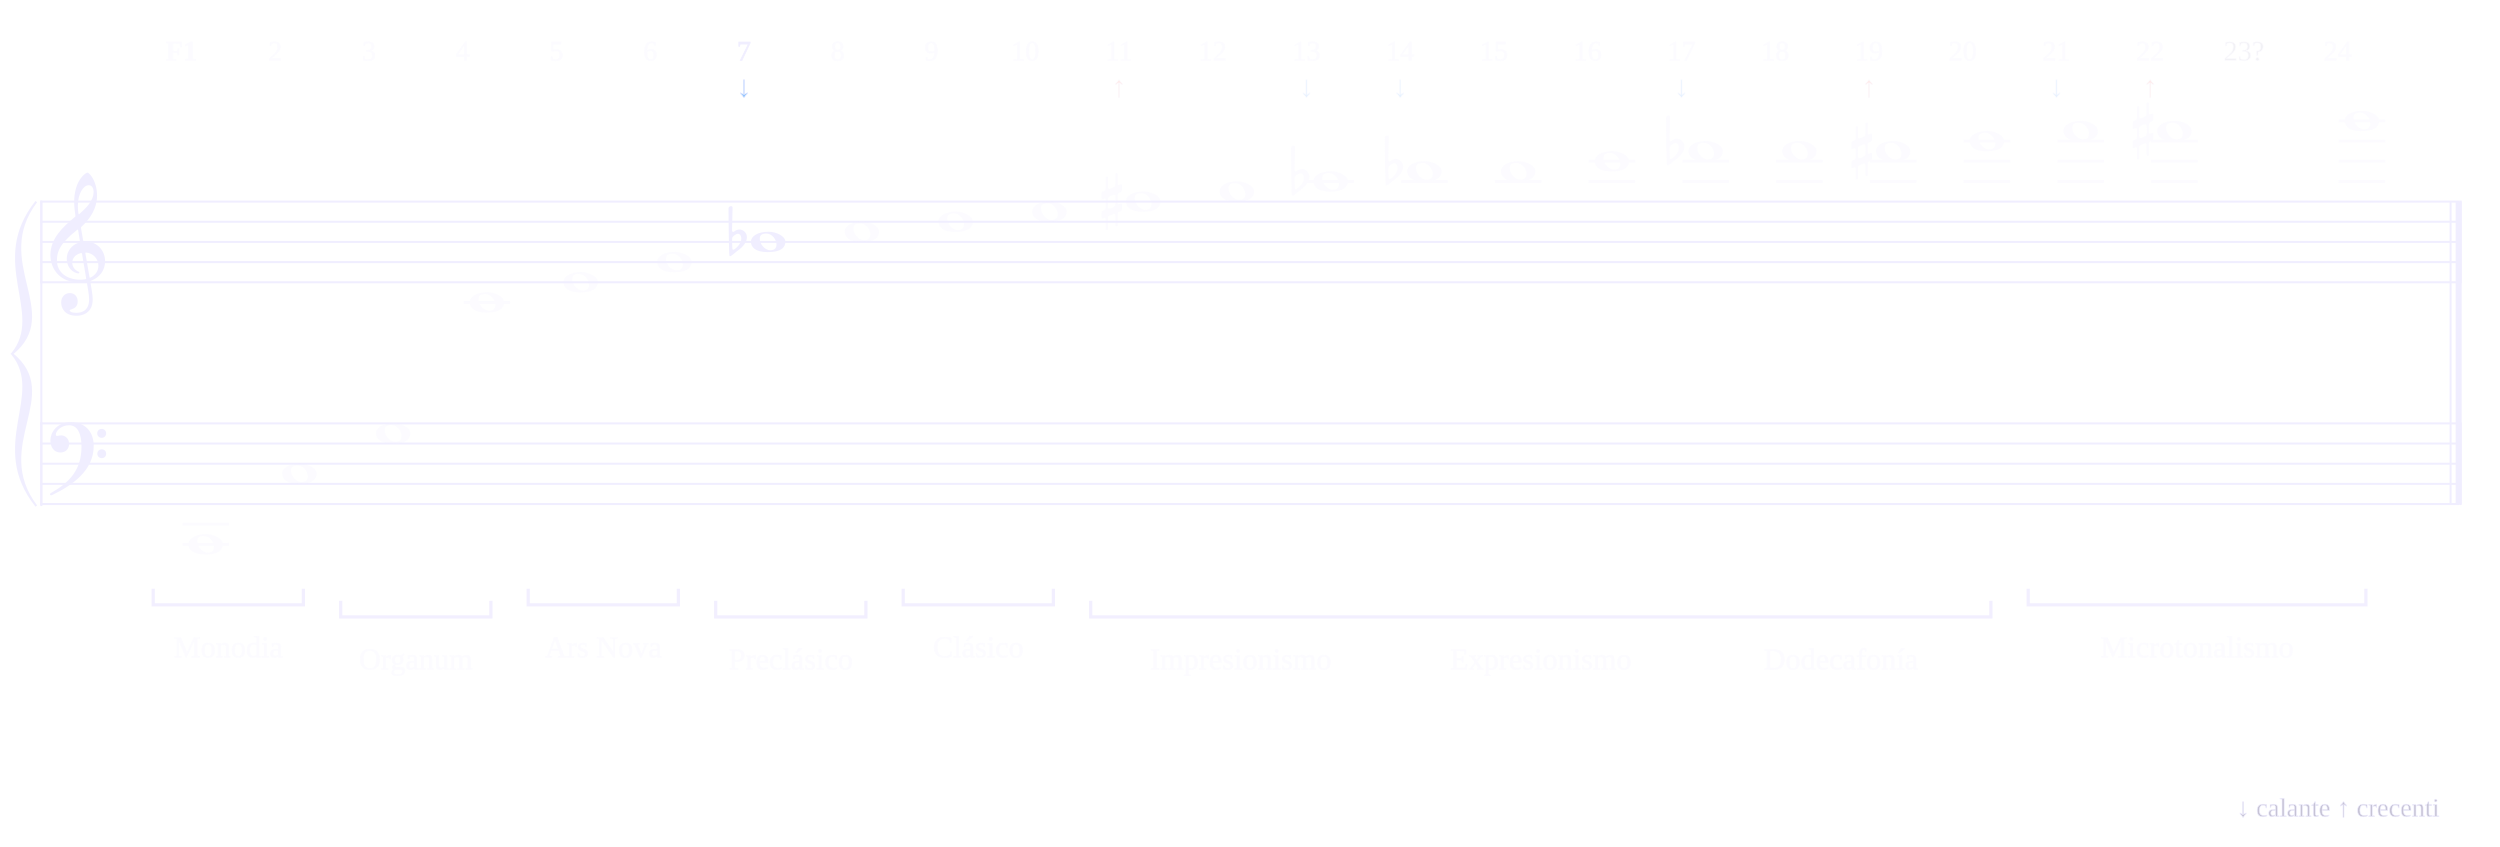
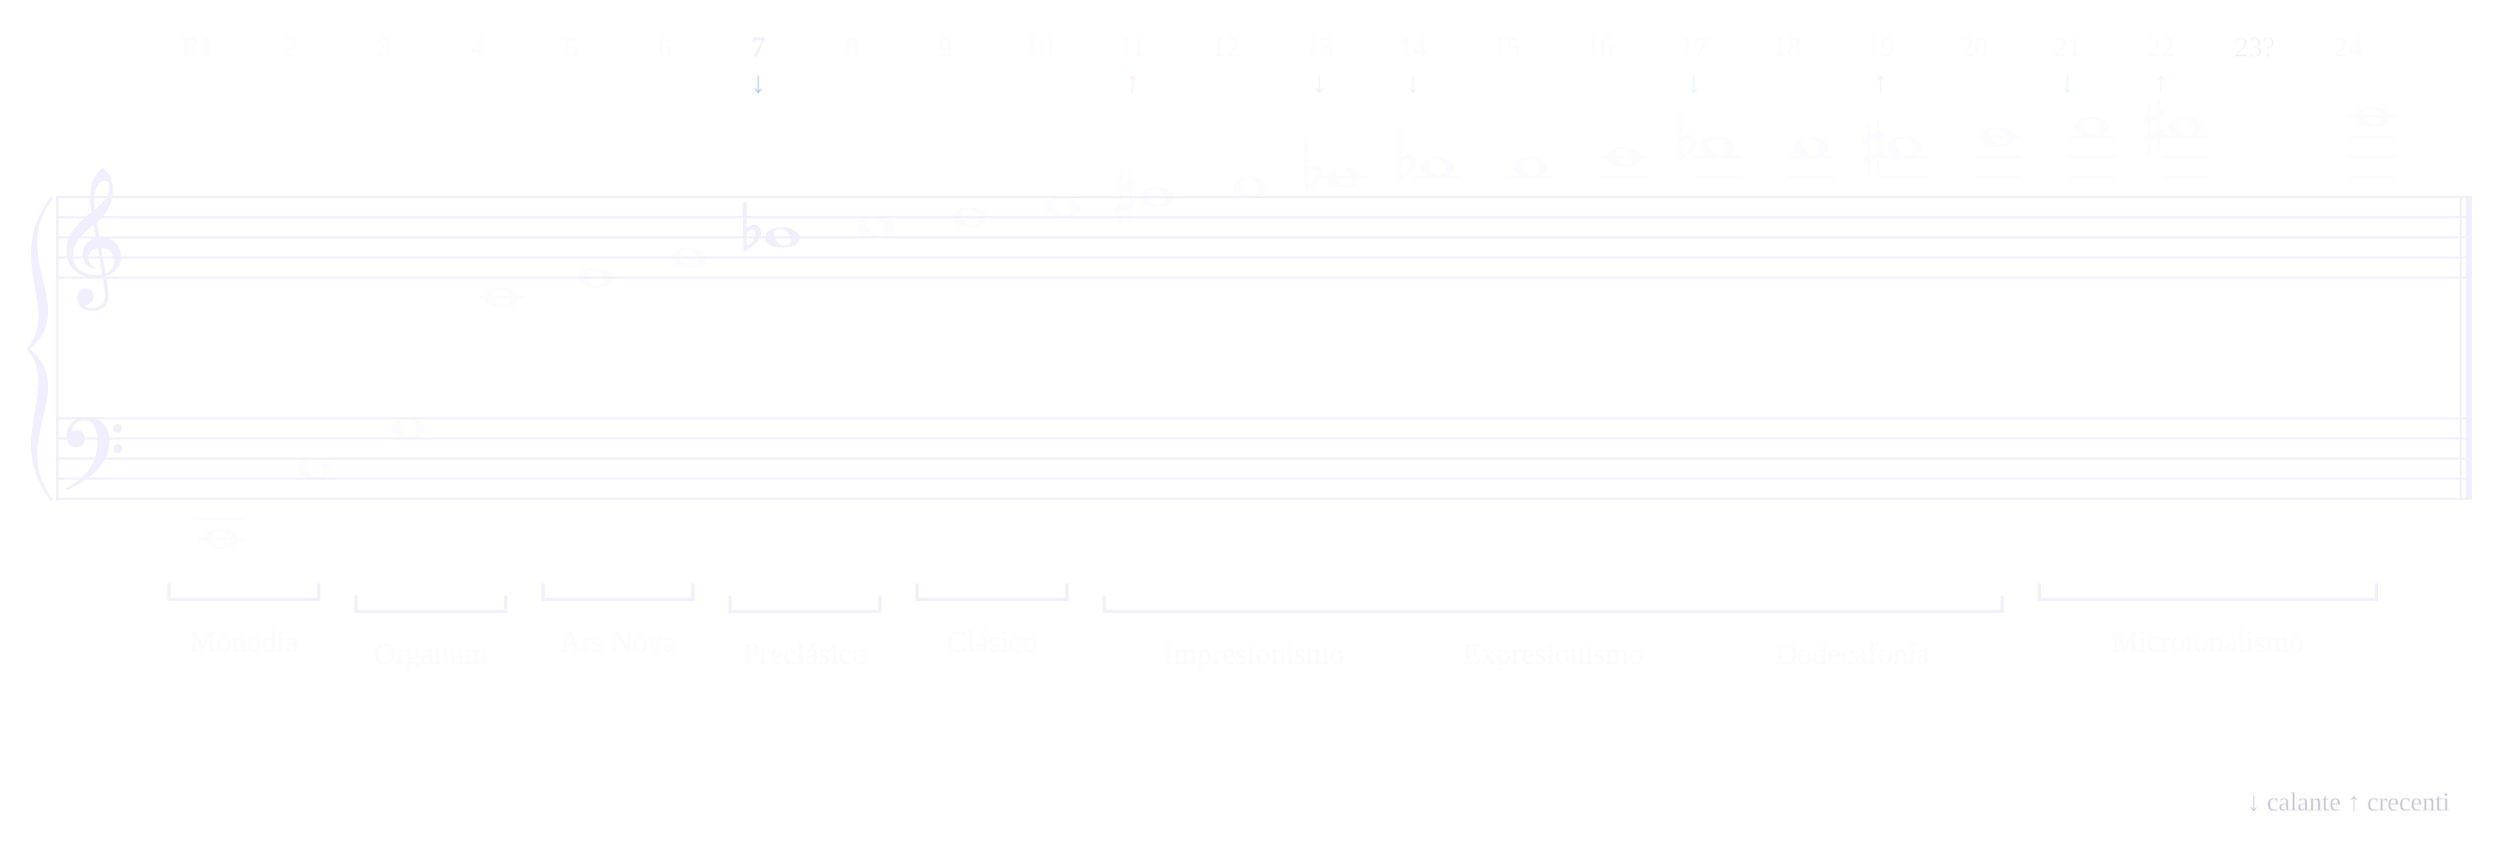
- <svg xmlns="http://www.w3.org/2000/svg" stroke-width="0.3" stroke-dasharray="none" fill="#f0eeff" stroke="#f0eeff" font-family="Arial, sans-serif" font-size="10pt" font-weight="normal" font-style="normal" viewBox="0 0 1240 420" role="img" style="width: 1240px; height: 420px;">
+ <svg xmlns="http://www.w3.org/2000/svg" stroke-width="0.3" stroke-dasharray="none" fill="#f0eeff" stroke="#f0eeff" font-family="Arial, sans-serif" font-size="10pt" font-weight="normal" font-style="normal" viewBox="-8 3 1243 419" style="width: 1240px; height: 420px;" role="img">
  <g class="vf-stave" id="vf-auto2039" stroke-width="1" fill="#f0eeff" stroke="#f0eeff">
    <path fill="none" d="M20 100L1220 100" />
    <path fill="none" d="M20 110L1220 110" />
    <path fill="none" d="M20 120L1220 120" />
    <path fill="none" d="M20 130L1220 130" />
    <path fill="none" d="M20 140L1220 140" />
  </g>
  <g class="vf-stavebarline" id="vf-auto2040" fill="#f0eeff" stroke="#f0eeff">
    <rect x="20" y="99.5" width="1" height="41" stroke="none" />
  </g>
  <g class="vf-stavebarline" id="vf-auto2041" fill="#f0eeff" stroke="#f0eeff">
    <rect x="1220" y="99.5" width="1" height="41" stroke="none" />
  </g>
  <g class="vf-clef" id="vf-auto2042" fill="#f0eeff" stroke="#f0eeff">
    <path stroke="none" d="M40.191 113.208C40.135 112.731,40.191 112.703,40.444 112.45C44.824 108.378,48.138 103.24,48.138 97.034C48.138 93.524,47.155 90.042,45.498 87.627C44.881 86.729,43.842 85.606,43.392 85.606C42.831 85.606,41.567 86.644,40.781 87.543C37.776 90.856,36.794 95.911,36.794 100.123C36.794 102.454,37.102 105.093,37.383 106.75C37.468 107.227,37.496 107.311,37.018 107.733C31.178 112.534,25 118.319,25 126.49C25 133.51,29.802 140.193,39.714 140.193C40.641 140.193,41.708 140.109,42.522 139.94C42.943 139.856,43.027 139.828,43.112 140.305C43.589 143.029,44.207 146.539,44.207 148.449C44.207 154.43,40.163 155.16,37.776 155.16C35.586 155.16,34.547 154.514,34.547 153.98C34.547 153.7,34.912 153.587,35.839 153.278C37.102 152.913,38.535 151.846,38.535 149.488C38.535 147.269,37.131 145.36,34.66 145.36C31.964 145.36,30.335 147.522,30.335 150.021C30.335 152.632,31.908 156.62,38.029 156.62C40.725 156.62,45.976 155.384,45.976 148.533C45.976 146.202,45.246 142.383,44.824 139.856C44.74 139.379,44.768 139.435,45.33 139.182C49.43 137.554,52.125 134.128,52.125 129.551C52.125 124.384,48.334 119.807,42.382 119.807C41.343 119.807,41.343 119.807,41.202 119.077M44.01 91.867C45.33 91.867,46.425 92.962,46.425 95.181C46.425 99.674,42.578 103.324,39.405 106.104C39.124 106.357,38.956 106.3,38.872 105.767C38.703 104.728,38.619 103.352,38.619 102.06C38.619 95.742,41.539 91.867,44.01 91.867M39.602 119.414C39.714 120.172,39.714 120.144,38.984 120.369C35.446 121.576,33.115 124.777,33.115 128.231C33.115 131.853,35.025 134.437,37.776 135.391C38.113 135.504,38.591 135.616,38.872 135.616C39.18 135.616,39.349 135.419,39.349 135.167C39.349 134.886,39.04 134.774,38.759 134.661C37.046 133.931,35.839 132.19,35.839 130.337C35.839 128.006,37.411 126.293,39.882 125.591C40.528 125.423,40.612 125.479,40.697 125.928L42.718 137.975C42.803 138.424,42.747 138.424,42.157 138.536C41.511 138.649,40.697 138.733,39.882 138.733C32.806 138.733,28.229 134.802,28.229 129.186C28.229 126.799,28.65 123.598,31.992 119.807C34.435 117.111,36.288 115.595,38.17 114.079C38.591 113.742,38.675 113.798,38.759 114.219M42.382 125.844C42.297 125.339,42.353 125.226,42.831 125.283C46.116 125.563,48.812 128.315,48.812 131.853C48.812 134.409,47.267 136.458,45.021 137.61C44.544 137.834,44.459 137.834,44.375 137.357" />
  </g>
  <g class="vf-stave" id="vf-auto2043" stroke-width="1" fill="#f0eeff" stroke="#f0eeff">
    <path fill="none" d="M20 210L1220 210" />
    <path fill="none" d="M20 220L1220 220" />
    <path fill="none" d="M20 230L1220 230" />
    <path fill="none" d="M20 240L1220 240" />
    <path fill="none" d="M20 250L1220 250" />
  </g>
  <g class="vf-stavebarline" id="vf-auto2044" fill="#f0eeff" stroke="#f0eeff">
    <rect x="20" y="209.5" width="1" height="41" stroke="none" />
  </g>
  <g class="vf-stavebarline" id="vf-auto2045" fill="#f0eeff" stroke="#f0eeff">
    <rect x="1220" y="209.5" width="1" height="41" stroke="none" />
  </g>
  <g class="vf-clef" id="vf-auto2046" fill="#f0eeff" stroke="#f0eeff">
    <path stroke="none" d="M35.193 209.414C28.145 209.414,25 214.552,25 218.428C25 221.657,26.685 224.437,29.97 224.437C32.525 224.437,34.266 222.668,34.266 220.168C34.266 217.585,32.357 215.956,30.391 215.956C29.296 215.956,28.875 216.237,28.37 216.237C27.836 216.237,27.696 215.928,27.696 215.507C27.696 213.907,30.139 210.93,34.266 210.93C38.535 210.93,40.416 215.142,40.416 221.488C40.416 232.776,34.828 239.094,25.393 244.458C25.028 244.654,24.803 244.879,24.803 245.188C24.803 245.44,24.972 245.665,25.337 245.665C25.534 245.665,25.758 245.609,26.011 245.469C35.951 240.611,46.481 233.422,46.481 221.123C46.481 214.103,42.185 209.414,35.193 209.414M50.44 212.727C49.177 212.727,48.222 213.682,48.222 214.946C48.222 216.209,49.177 217.164,50.44 217.164C51.676 217.164,52.659 216.209,52.659 214.946C52.659 213.682,51.676 212.727,50.44 212.727M50.469 222.864C49.233 222.864,48.278 223.791,48.278 225.054C48.278 226.318,49.233 227.245,50.469 227.245C51.732 227.245,52.659 226.318,52.659 225.054C52.659 223.791,51.732 222.864,50.469 222.864" />
  </g>
  <path fill="#f0eeff" stroke="none" d="M18 100C-4.8 130.2,31.2 155.115,6 175.5C31.2 195.885,-4.8 220.8,18 251C-6 220.8,22.8 195.885,6 175.5C22.8 155.115,-6 130.2,18 100" />
  <path stroke-width="1" fill="none" stroke="#f0eeff" d="M18 100C-4.8 130.2,31.2 155.115,6 175.5C31.2 195.885,-4.8 220.8,18 251C-6 220.8,22.8 195.885,6 175.5C22.8 155.115,-6 130.2,18 100" />
  <rect x="20" y="100" width="1" height="151" fill="#f0eeff" stroke="none" />
  <rect x="1215" y="100" width="1" height="150" fill="#f0eeff" stroke="none" />
  <rect x="1218" y="100" width="3" height="150" fill="#f0eeff" stroke="none" />
  <g fill="#f0eeff" stroke="#f0eeff" opacity="0.22">
    <g class="vf-stavenote" id="vf-auto2050">
      <path stroke-width="1.4" fill="none" stroke="#f0eeff" d="M90.464 260L113.536 260" />
      <path stroke-width="1.4" fill="none" stroke="#f0eeff" d="M90.464 270L113.536 270" />
      <g class="vf-notehead" id="vf-auto2053" pointer-events="bounding-box">
        <path stroke="none" d="M102.197 264.946C96.833 264.946,93.464 267.164,93.464 269.916C93.464 272.64,95.766 275.054,101.803 275.054C108.43 275.054,110.536 272.752,110.536 269.916C110.536 267.052,105.959 264.946,102.197 264.946M97.956 267.445C98.406 266.041,99.894 265.844,101.158 265.844C103.938 265.844,106.156 268.821,106.156 271.264C106.156 272.499,105.622 273.65,104.303 273.959C103.909 274.072,103.46 274.128,103.039 274.128C101.579 274.128,100.091 273.145,99.248 272.022C98.434 271.095,97.844 269.719,97.844 268.428C97.844 268.091,97.872 267.782,97.956 267.445" />
      </g>
    </g>
    <text x="90" y="30" fill="#f0eeff" font-family="Georgia, &quot;Times New Roman&quot;, serif" font-size="14" text-anchor="middle" font-weight="bold">F1</text>
  </g>
  <g fill="#f0eeff" stroke="#f0eeff" opacity="0.22">
    <g class="vf-stavenote" id="vf-auto2054">
      <g class="vf-notehead" id="vf-auto2057" pointer-events="bounding-box">
        <path stroke="none" d="M148.697 229.946C143.333 229.946,139.964 232.164,139.964 234.916C139.964 237.64,142.266 240.054,148.303 240.054C154.93 240.054,157.036 237.752,157.036 234.916C157.036 232.052,152.459 229.946,148.697 229.946M144.456 232.445C144.906 231.041,146.394 230.844,147.658 230.844C150.438 230.844,152.656 233.821,152.656 236.264C152.656 237.499,152.122 238.65,150.803 238.959C150.409 239.072,149.96 239.128,149.539 239.128C148.079 239.128,146.591 238.145,145.748 237.022C144.934 236.095,144.344 234.719,144.344 233.428C144.344 233.091,144.372 232.782,144.456 232.445" />
      </g>
    </g>
    <text x="136.5" y="30" fill="#f0eeff" font-family="Georgia, &quot;Times New Roman&quot;, serif" font-size="14" text-anchor="middle">2</text>
  </g>
  <g fill="#f0eeff" stroke="#f0eeff" opacity="0.22">
    <g class="vf-stavenote" id="vf-auto2058">
      <g class="vf-notehead" id="vf-auto2061" pointer-events="bounding-box">
        <path stroke="none" d="M195.197 209.946C189.833 209.946,186.464 212.164,186.464 214.916C186.464 217.64,188.766 220.054,194.803 220.054C201.43 220.054,203.536 217.752,203.536 214.916C203.536 212.052,198.959 209.946,195.197 209.946M190.956 212.445C191.406 211.041,192.894 210.844,194.158 210.844C196.938 210.844,199.156 213.821,199.156 216.264C199.156 217.499,198.622 218.65,197.303 218.959C196.909 219.072,196.46 219.128,196.039 219.128C194.579 219.128,193.091 218.145,192.248 217.022C191.434 216.095,190.844 214.719,190.844 213.428C190.844 213.091,190.872 212.782,190.956 212.445" />
      </g>
    </g>
    <text x="183" y="30" fill="#f0eeff" font-family="Georgia, &quot;Times New Roman&quot;, serif" font-size="14" text-anchor="middle">3</text>
  </g>
  <g fill="#f0eeff" stroke="#f0eeff" opacity="0.22">
    <g class="vf-stavenote" id="vf-auto2062">
      <path stroke-width="1.4" fill="none" stroke="#f0eeff" d="M229.964 150L253.036 150" />
      <g class="vf-notehead" id="vf-auto2065" pointer-events="bounding-box">
        <path stroke="none" d="M241.697 144.946C236.333 144.946,232.964 147.164,232.964 149.916C232.964 152.64,235.266 155.054,241.303 155.054C247.93 155.054,250.036 152.752,250.036 149.916C250.036 147.052,245.459 144.946,241.697 144.946M237.456 147.445C237.906 146.041,239.394 145.844,240.658 145.844C243.438 145.844,245.656 148.821,245.656 151.264C245.656 152.499,245.122 153.65,243.803 153.959C243.409 154.072,242.96 154.128,242.539 154.128C241.079 154.128,239.591 153.145,238.748 152.022C237.934 151.095,237.344 149.719,237.344 148.428C237.344 148.091,237.372 147.782,237.456 147.445" />
      </g>
    </g>
    <text x="229.5" y="30" fill="#f0eeff" font-family="Georgia, &quot;Times New Roman&quot;, serif" font-size="14" text-anchor="middle">4</text>
  </g>
  <g fill="#f0eeff" stroke="#f0eeff" opacity="0.22">
    <g class="vf-stavenote" id="vf-auto2066">
      <g class="vf-notehead" id="vf-auto2069" pointer-events="bounding-box">
        <path stroke="none" d="M288.197 134.946C282.833 134.946,279.464 137.164,279.464 139.916C279.464 142.64,281.766 145.054,287.803 145.054C294.43 145.054,296.536 142.752,296.536 139.916C296.536 137.052,291.959 134.946,288.197 134.946M283.956 137.445C284.406 136.041,285.894 135.844,287.158 135.844C289.938 135.844,292.156 138.821,292.156 141.264C292.156 142.499,291.622 143.65,290.303 143.959C289.909 144.072,289.46 144.128,289.039 144.128C287.579 144.128,286.091 143.145,285.248 142.022C284.434 141.095,283.844 139.719,283.844 138.428C283.844 138.091,283.872 137.782,283.956 137.445" />
      </g>
    </g>
    <text x="276" y="30" fill="#f0eeff" font-family="Georgia, &quot;Times New Roman&quot;, serif" font-size="14" text-anchor="middle">5</text>
  </g>
  <g fill="#f0eeff" stroke="#f0eeff" opacity="0.22">
    <g class="vf-stavenote" id="vf-auto2070">
      <g class="vf-notehead" id="vf-auto2073" pointer-events="bounding-box">
        <path stroke="none" d="M334.697 124.946C329.333 124.946,325.964 127.164,325.964 129.916C325.964 132.64,328.266 135.054,334.303 135.054C340.93 135.054,343.036 132.752,343.036 129.916C343.036 127.052,338.459 124.946,334.697 124.946M330.456 127.445C330.906 126.041,332.394 125.844,333.658 125.844C336.438 125.844,338.656 128.821,338.656 131.264C338.656 132.499,338.122 133.65,336.803 133.959C336.409 134.072,335.96 134.128,335.539 134.128C334.079 134.128,332.591 133.145,331.748 132.022C330.934 131.095,330.344 129.719,330.344 128.428C330.344 128.091,330.372 127.782,330.456 127.445" />
      </g>
    </g>
    <text x="322.5" y="30" fill="#f0eeff" font-family="Georgia, &quot;Times New Roman&quot;, serif" font-size="14" text-anchor="middle">6</text>
  </g>
  <g fill="#f0eeff" stroke="#f0eeff">
    <g class="vf-stavenote" id="vf-auto2074">
      <g class="vf-notehead" id="vf-auto2077" pointer-events="bounding-box">
        <path stroke="none" d="M381.197 114.946C375.833 114.946,372.464 117.164,372.464 119.916C372.464 122.64,374.766 125.054,380.803 125.054C387.43 125.054,389.536 122.752,389.536 119.916C389.536 117.052,384.959 114.946,381.197 114.946M376.956 117.445C377.406 116.041,378.894 115.844,380.158 115.844C382.938 115.844,385.156 118.821,385.156 121.264C385.156 122.499,384.622 123.65,383.303 123.959C382.909 124.072,382.46 124.128,382.039 124.128C380.579 124.128,379.091 123.145,378.248 122.022C377.434 121.095,376.844 119.719,376.844 118.428C376.844 118.091,376.872 117.782,376.956 117.445" />
        <path stroke="none" d="M361.815 126.88C361.955 127.048,362.068 127.076,362.18 127.076C362.32 127.076,362.433 126.992,362.433 126.992C363.64 126.318,364.623 125.223,365.634 124.521C369.228 122.022,370.464 119.551,370.464 117.697C370.464 115.395,368.695 113.935,366.841 113.822C366.139 113.822,365.185 114.131,364.623 114.496C364.37 114.693,363.921 115.058,363.724 115.058C363.64 115.058,363.612 115.058,363.528 115.03C363.247 114.918,363.079 114.609,363.079 114.328C363.107 113.457,363.359 103.742,363.359 102.927C363.359 102.478,362.994 102.253,362.601 102.253C362.012 102.253,361.366 102.647,361.338 103.377C361.338 103.377,361.506 126.458,361.815 126.88M363.247 123.285C363.247 123.285,363.107 120.842,363.107 119.242C363.107 118.596,363.163 118.091,363.191 117.95C363.472 117.136,365.1 115.956,366.027 115.956C367.206 115.956,367.684 117.304,367.684 118.315C367.684 120.477,365.83 122.668,364.09 123.763C363.921 123.847,363.809 123.875,363.696 123.875C363.331 123.875,363.247 123.482,363.247 123.285" />
      </g>
    </g>
    <text x="369" y="30" fill="#f0eeff" font-family="Georgia, &quot;Times New Roman&quot;, serif" font-size="14" text-anchor="middle">7</text>
    <text x="369" y="48" fill="#93c5fd" font-family="Georgia, &quot;Times New Roman&quot;, serif" font-size="15" text-anchor="middle">↓</text>
  </g>
  <g fill="#f0eeff" stroke="#f0eeff" opacity="0.22">
    <g class="vf-stavenote" id="vf-auto2080">
      <g class="vf-notehead" id="vf-auto2083" pointer-events="bounding-box">
        <path stroke="none" d="M427.697 109.946C422.333 109.946,418.964 112.164,418.964 114.916C418.964 117.64,421.266 120.054,427.303 120.054C433.93 120.054,436.036 117.752,436.036 114.916C436.036 112.052,431.459 109.946,427.697 109.946M423.456 112.445C423.906 111.041,425.394 110.844,426.658 110.844C429.438 110.844,431.656 113.821,431.656 116.264C431.656 117.499,431.122 118.65,429.803 118.959C429.409 119.072,428.96 119.128,428.539 119.128C427.079 119.128,425.591 118.145,424.748 117.022C423.934 116.095,423.344 114.719,423.344 113.428C423.344 113.091,423.372 112.782,423.456 112.445" />
      </g>
    </g>
    <text x="415.5" y="30" fill="#f0eeff" font-family="Georgia, &quot;Times New Roman&quot;, serif" font-size="14" text-anchor="middle">8</text>
  </g>
  <g fill="#f0eeff" stroke="#f0eeff" opacity="0.22">
    <g class="vf-stavenote" id="vf-auto2084">
      <g class="vf-notehead" id="vf-auto2087" pointer-events="bounding-box">
        <path stroke="none" d="M474.197 104.946C468.833 104.946,465.464 107.164,465.464 109.916C465.464 112.64,467.766 115.054,473.803 115.054C480.43 115.054,482.536 112.752,482.536 109.916C482.536 107.052,477.959 104.946,474.197 104.946M469.956 107.445C470.406 106.041,471.894 105.844,473.158 105.844C475.938 105.844,478.156 108.821,478.156 111.264C478.156 112.499,477.622 113.65,476.303 113.959C475.909 114.072,475.46 114.128,475.039 114.128C473.579 114.128,472.091 113.145,471.248 112.022C470.434 111.095,469.844 109.719,469.844 108.428C469.844 108.091,469.872 107.782,469.956 107.445" />
      </g>
    </g>
    <text x="462" y="30" fill="#f0eeff" font-family="Georgia, &quot;Times New Roman&quot;, serif" font-size="14" text-anchor="middle">9</text>
  </g>
  <g fill="#f0eeff" stroke="#f0eeff" opacity="0.22">
    <g class="vf-stavenote" id="vf-auto2088">
      <g class="vf-notehead" id="vf-auto2091" pointer-events="bounding-box">
        <path stroke="none" d="M520.697 99.946C515.333 99.946,511.964 102.164,511.964 104.916C511.964 107.64,514.266 110.054,520.303 110.054C526.93 110.054,529.036 107.752,529.036 104.916C529.036 102.052,524.459 99.946,520.697 99.946M516.456 102.445C516.906 101.041,518.394 100.844,519.658 100.844C522.438 100.844,524.656 103.821,524.656 106.264C524.656 107.499,524.122 108.65,522.803 108.959C522.409 109.072,521.96 109.128,521.539 109.128C520.079 109.128,518.591 108.145,517.748 107.022C516.934 106.095,516.344 104.719,516.344 103.428C516.344 103.091,516.372 102.782,516.456 102.445" />
      </g>
    </g>
    <text x="508.5" y="30" fill="#f0eeff" font-family="Georgia, &quot;Times New Roman&quot;, serif" font-size="14" text-anchor="middle">10</text>
  </g>
  <g fill="#f0eeff" stroke="#f0eeff" opacity="0.22">
    <g class="vf-stavenote" id="vf-auto2092">
      <g class="vf-notehead" id="vf-auto2095" pointer-events="bounding-box">
        <path stroke="none" d="M567.197 94.946C561.833 94.946,558.464 97.164,558.464 99.916C558.464 102.64,560.766 105.054,566.803 105.054C573.43 105.054,575.536 102.752,575.536 99.916C575.536 97.052,570.959 94.946,567.197 94.946M562.956 97.445C563.406 96.041,564.894 95.844,566.158 95.844C568.938 95.844,571.156 98.821,571.156 101.264C571.156 102.499,570.622 103.65,569.303 103.959C568.909 104.072,568.46 104.128,568.039 104.128C566.579 104.128,565.091 103.145,564.248 102.022C563.434 101.095,562.844 99.719,562.844 98.428C562.844 98.091,562.872 97.782,562.956 97.445" />
        <path stroke="none" d="M555.958 95.226C556.239 95.114,556.464 94.777,556.464 94.552L556.464 91.66C556.464 91.464,556.323 91.351,556.155 91.351C556.099 91.351,556.042 91.351,555.958 91.379C555.958 91.379,555.144 91.716,554.947 91.744C554.667 91.744,554.386 91.548,554.386 91.239L554.386 86.297C554.386 86.044,554.133 85.848,553.824 85.848C553.431 85.848,553.178 86.044,553.178 86.297L553.178 91.548C553.122 91.941,553.01 92.475,552.645 92.727C552.167 93.008,550.792 93.57,550.09 93.738C549.753 93.738,549.612 93.261,549.612 92.924L549.612 88.066C549.612 87.841,549.331 87.617,549.051 87.617C548.657 87.617,548.405 87.841,548.405 88.066L548.405 93.542C548.405 94.103,548.152 94.496,547.927 94.609C547.675 94.749,546.86 95.058,546.86 95.058C546.58 95.142,546.383 95.479,546.383 95.704L546.383 98.596C546.383 98.821,546.495 98.961,546.748 98.961L546.832 98.905C546.86 98.905,547.478 98.652,547.787 98.512L547.843 98.456C548.152 98.456,548.405 98.877,548.405 99.186L548.405 103.201C548.405 103.65,548.208 104.015,547.955 104.128C547.731 104.212,546.86 104.577,546.86 104.577C546.58 104.661,546.383 104.97,546.383 105.223L546.383 108.087C546.383 108.34,546.495 108.452,546.748 108.452L546.832 108.424C546.86 108.424,547.422 108.171,547.787 108.059C547.843 108.003,547.871 108.003,547.927 108.003C548.208 108.003,548.405 108.452,548.405 108.649L548.405 113.619C548.405 113.872,548.657 114.068,548.938 114.068C549.331 114.068,549.612 113.872,549.612 113.619L549.612 108.003C549.612 107.469,549.809 107.188,550.033 107.104L552.476 106.093C552.476 106.093,552.532 106.093,552.532 106.093L552.617 106.065C552.982 106.065,553.178 106.543,553.178 106.795L553.178 111.85C553.178 112.102,553.431 112.299,553.712 112.299C554.133 112.299,554.386 112.102,554.386 111.85L554.386 106.093C554.386 105.784,554.554 105.307,554.835 105.167C555.116 105.054,555.958 104.717,555.958 104.717C556.239 104.605,556.464 104.296,556.464 104.044L556.464 101.179C556.464 100.983,556.323 100.842,556.155 100.842C556.099 100.842,556.042 100.842,555.958 100.899L554.919 101.292C554.667 101.292,554.386 101.039,554.386 100.562L554.386 96.799C554.386 96.518,554.582 95.76,554.919 95.62M553.178 101.825C552.926 102.64,551.044 103.426,550.09 103.426C549.865 103.426,549.668 103.37,549.612 103.229C549.528 103.061,549.5 102.19,549.5 101.207C549.5 99.972,549.528 98.54,549.612 98.231C549.696 97.529,551.55 96.687,552.561 96.687C552.841 96.687,553.094 96.771,553.178 96.939C553.263 97.136,553.347 98.147,553.347 99.242C553.347 100.337,553.263 101.46,553.178 101.825" />
      </g>
    </g>
    <text x="555" y="30" fill="#f0eeff" font-family="Georgia, &quot;Times New Roman&quot;, serif" font-size="14" text-anchor="middle">11</text>
    <text x="555" y="48" fill="#fca5a5" font-family="Georgia, &quot;Times New Roman&quot;, serif" font-size="15" text-anchor="middle">↑</text>
  </g>
  <g fill="#f0eeff" stroke="#f0eeff" opacity="0.22">
    <g class="vf-stavenote" id="vf-auto2098">
      <g class="vf-notehead" id="vf-auto2101" pointer-events="bounding-box">
        <path stroke="none" d="M613.697 89.946C608.333 89.946,604.964 92.164,604.964 94.916C604.964 97.64,607.266 100.054,613.303 100.054C619.93 100.054,622.036 97.752,622.036 94.916C622.036 92.052,617.459 89.946,613.697 89.946M609.456 92.445C609.906 91.041,611.394 90.844,612.658 90.844C615.438 90.844,617.656 93.821,617.656 96.264C617.656 97.499,617.122 98.65,615.803 98.959C615.409 99.072,614.96 99.128,614.539 99.128C613.079 99.128,611.591 98.145,610.748 97.022C609.934 96.095,609.344 94.719,609.344 93.428C609.344 93.091,609.372 92.782,609.456 92.445" />
      </g>
    </g>
    <text x="601.5" y="30" fill="#f0eeff" font-family="Georgia, &quot;Times New Roman&quot;, serif" font-size="14" text-anchor="middle">12</text>
  </g>
  <g fill="#f0eeff" stroke="#f0eeff" opacity="0.22">
    <g class="vf-stavenote" id="vf-auto2102">
      <path stroke-width="1.4" fill="none" stroke="#f0eeff" d="M648.464 90L671.536 90" />
      <g class="vf-notehead" id="vf-auto2105" pointer-events="bounding-box">
        <path stroke="none" d="M660.197 84.946C654.833 84.946,651.464 87.164,651.464 89.916C651.464 92.64,653.766 95.054,659.803 95.054C666.43 95.054,668.536 92.752,668.536 89.916C668.536 87.052,663.959 84.946,660.197 84.946M655.956 87.445C656.406 86.041,657.894 85.844,659.158 85.844C661.938 85.844,664.156 88.821,664.156 91.264C664.156 92.499,663.622 93.65,662.303 93.959C661.909 94.072,661.46 94.128,661.039 94.128C659.579 94.128,658.091 93.145,657.248 92.022C656.434 91.095,655.844 89.719,655.844 88.428C655.844 88.091,655.872 87.782,655.956 87.445" />
        <path stroke="none" d="M640.815 96.88C640.955 97.048,641.068 97.076,641.18 97.076C641.32 97.076,641.433 96.992,641.433 96.992C642.64 96.318,643.623 95.223,644.634 94.521C648.228 92.022,649.464 89.551,649.464 87.697C649.464 85.395,647.695 83.935,645.841 83.822C645.139 83.822,644.185 84.131,643.623 84.496C643.37 84.693,642.921 85.058,642.724 85.058C642.64 85.058,642.612 85.058,642.528 85.03C642.247 84.918,642.079 84.609,642.079 84.328C642.107 83.457,642.359 73.742,642.359 72.927C642.359 72.478,641.994 72.253,641.601 72.253C641.012 72.253,640.366 72.647,640.338 73.377C640.338 73.377,640.506 96.458,640.815 96.88M642.247 93.285C642.247 93.285,642.107 90.842,642.107 89.242C642.107 88.596,642.163 88.091,642.191 87.95C642.472 87.136,644.1 85.956,645.027 85.956C646.206 85.956,646.684 87.304,646.684 88.315C646.684 90.477,644.83 92.668,643.09 93.763C642.921 93.847,642.809 93.875,642.696 93.875C642.331 93.875,642.247 93.482,642.247 93.285" />
      </g>
    </g>
    <text x="648" y="30" fill="#f0eeff" font-family="Georgia, &quot;Times New Roman&quot;, serif" font-size="14" text-anchor="middle">13</text>
    <text x="648" y="48" fill="#93c5fd" font-family="Georgia, &quot;Times New Roman&quot;, serif" font-size="15" text-anchor="middle">↓</text>
  </g>
  <g fill="#f0eeff" stroke="#f0eeff" opacity="0.22">
    <g class="vf-stavenote" id="vf-auto2108">
      <path stroke-width="1.4" fill="none" stroke="#f0eeff" d="M694.964 90L718.036 90" />
      <g class="vf-notehead" id="vf-auto2111" pointer-events="bounding-box">
        <path stroke="none" d="M706.697 79.946C701.333 79.946,697.964 82.164,697.964 84.916C697.964 87.64,700.266 90.054,706.303 90.054C712.93 90.054,715.036 87.752,715.036 84.916C715.036 82.052,710.459 79.946,706.697 79.946M702.456 82.445C702.906 81.041,704.394 80.844,705.658 80.844C708.438 80.844,710.656 83.821,710.656 86.264C710.656 87.499,710.122 88.65,708.803 88.959C708.409 89.072,707.96 89.128,707.539 89.128C706.079 89.128,704.591 88.145,703.748 87.022C702.934 86.095,702.344 84.719,702.344 83.428C702.344 83.091,702.372 82.782,702.456 82.445" />
        <path stroke="none" d="M687.315 91.88C687.455 92.048,687.568 92.076,687.68 92.076C687.82 92.076,687.933 91.992,687.933 91.992C689.14 91.318,690.123 90.223,691.134 89.521C694.728 87.022,695.964 84.551,695.964 82.697C695.964 80.395,694.195 78.935,692.341 78.822C691.639 78.822,690.685 79.131,690.123 79.496C689.87 79.693,689.421 80.058,689.224 80.058C689.14 80.058,689.112 80.058,689.028 80.03C688.747 79.918,688.579 79.609,688.579 79.328C688.607 78.457,688.859 68.742,688.859 67.927C688.859 67.478,688.494 67.253,688.101 67.253C687.512 67.253,686.866 67.647,686.838 68.377C686.838 68.377,687.006 91.458,687.315 91.88M688.747 88.285C688.747 88.285,688.607 85.842,688.607 84.242C688.607 83.596,688.663 83.091,688.691 82.95C688.972 82.136,690.6 80.956,691.527 80.956C692.706 80.956,693.184 82.304,693.184 83.315C693.184 85.477,691.33 87.668,689.59 88.763C689.421 88.847,689.309 88.875,689.196 88.875C688.831 88.875,688.747 88.482,688.747 88.285" />
      </g>
    </g>
    <text x="694.5" y="30" fill="#f0eeff" font-family="Georgia, &quot;Times New Roman&quot;, serif" font-size="14" text-anchor="middle">14</text>
    <text x="694.5" y="48" fill="#93c5fd" font-family="Georgia, &quot;Times New Roman&quot;, serif" font-size="15" text-anchor="middle">↓</text>
  </g>
  <g fill="#f0eeff" stroke="#f0eeff" opacity="0.22">
    <g class="vf-stavenote" id="vf-auto2114">
      <path stroke-width="1.4" fill="none" stroke="#f0eeff" d="M741.464 90L764.536 90" />
      <g class="vf-notehead" id="vf-auto2117" pointer-events="bounding-box">
        <path stroke="none" d="M753.197 79.946C747.833 79.946,744.464 82.164,744.464 84.916C744.464 87.64,746.766 90.054,752.803 90.054C759.43 90.054,761.536 87.752,761.536 84.916C761.536 82.052,756.959 79.946,753.197 79.946M748.956 82.445C749.406 81.041,750.894 80.844,752.158 80.844C754.938 80.844,757.156 83.821,757.156 86.264C757.156 87.499,756.622 88.65,755.303 88.959C754.909 89.072,754.46 89.128,754.039 89.128C752.579 89.128,751.091 88.145,750.248 87.022C749.434 86.095,748.844 84.719,748.844 83.428C748.844 83.091,748.872 82.782,748.956 82.445" />
      </g>
    </g>
    <text x="741" y="30" fill="#f0eeff" font-family="Georgia, &quot;Times New Roman&quot;, serif" font-size="14" text-anchor="middle">15</text>
  </g>
  <g fill="#f0eeff" stroke="#f0eeff" opacity="0.22">
    <g class="vf-stavenote" id="vf-auto2118">
      <path stroke-width="1.4" fill="none" stroke="#f0eeff" d="M787.964 90L811.036 90" />
      <path stroke-width="1.4" fill="none" stroke="#f0eeff" d="M787.964 80L811.036 80" />
      <g class="vf-notehead" id="vf-auto2121" pointer-events="bounding-box">
        <path stroke="none" d="M799.697 74.946C794.333 74.946,790.964 77.164,790.964 79.916C790.964 82.64,793.266 85.054,799.303 85.054C805.93 85.054,808.036 82.752,808.036 79.916C808.036 77.052,803.459 74.946,799.697 74.946M795.456 77.445C795.906 76.041,797.394 75.844,798.658 75.844C801.438 75.844,803.656 78.821,803.656 81.264C803.656 82.499,803.122 83.65,801.803 83.959C801.409 84.072,800.96 84.128,800.539 84.128C799.079 84.128,797.591 83.145,796.748 82.022C795.934 81.095,795.344 79.719,795.344 78.428C795.344 78.091,795.372 77.782,795.456 77.445" />
      </g>
    </g>
    <text x="787.5" y="30" fill="#f0eeff" font-family="Georgia, &quot;Times New Roman&quot;, serif" font-size="14" text-anchor="middle">16</text>
  </g>
  <g fill="#f0eeff" stroke="#f0eeff" opacity="0.22">
    <g class="vf-stavenote" id="vf-auto2122">
      <path stroke-width="1.4" fill="none" stroke="#f0eeff" d="M834.464 90L857.536 90" />
      <path stroke-width="1.4" fill="none" stroke="#f0eeff" d="M834.464 80L857.536 80" />
      <g class="vf-notehead" id="vf-auto2125" pointer-events="bounding-box">
        <path stroke="none" d="M846.197 69.946C840.833 69.946,837.464 72.164,837.464 74.916C837.464 77.64,839.766 80.054,845.803 80.054C852.43 80.054,854.536 77.752,854.536 74.916C854.536 72.052,849.959 69.946,846.197 69.946M841.956 72.445C842.406 71.041,843.894 70.844,845.158 70.844C847.938 70.844,850.156 73.821,850.156 76.264C850.156 77.499,849.622 78.65,848.303 78.959C847.909 79.072,847.46 79.128,847.039 79.128C845.579 79.128,844.091 78.145,843.248 77.022C842.434 76.095,841.844 74.719,841.844 73.428C841.844 73.091,841.872 72.782,841.956 72.445" />
        <path stroke="none" d="M826.815 81.88C826.955 82.048,827.068 82.076,827.18 82.076C827.32 82.076,827.433 81.992,827.433 81.992C828.64 81.318,829.623 80.223,830.634 79.521C834.228 77.022,835.464 74.551,835.464 72.697C835.464 70.395,833.695 68.935,831.841 68.822C831.139 68.822,830.185 69.131,829.623 69.496C829.37 69.693,828.921 70.058,828.724 70.058C828.64 70.058,828.612 70.058,828.528 70.03C828.247 69.918,828.079 69.609,828.079 69.328C828.107 68.457,828.359 58.742,828.359 57.927C828.359 57.478,827.994 57.253,827.601 57.253C827.012 57.253,826.366 57.647,826.338 58.377C826.338 58.377,826.506 81.458,826.815 81.88M828.247 78.285C828.247 78.285,828.107 75.842,828.107 74.242C828.107 73.596,828.163 73.091,828.191 72.95C828.472 72.136,830.1 70.956,831.027 70.956C832.206 70.956,832.684 72.304,832.684 73.315C832.684 75.477,830.83 77.668,829.09 78.763C828.921 78.847,828.809 78.875,828.696 78.875C828.331 78.875,828.247 78.482,828.247 78.285" />
      </g>
    </g>
    <text x="834" y="30" fill="#f0eeff" font-family="Georgia, &quot;Times New Roman&quot;, serif" font-size="14" text-anchor="middle">17</text>
    <text x="834" y="48" fill="#93c5fd" font-family="Georgia, &quot;Times New Roman&quot;, serif" font-size="15" text-anchor="middle">↓</text>
  </g>
  <g fill="#f0eeff" stroke="#f0eeff" opacity="0.22">
    <g class="vf-stavenote" id="vf-auto2128">
      <path stroke-width="1.4" fill="none" stroke="#f0eeff" d="M880.964 90L904.036 90" />
      <path stroke-width="1.4" fill="none" stroke="#f0eeff" d="M880.964 80L904.036 80" />
      <g class="vf-notehead" id="vf-auto2131" pointer-events="bounding-box">
        <path stroke="none" d="M892.697 69.946C887.333 69.946,883.964 72.164,883.964 74.916C883.964 77.64,886.266 80.054,892.303 80.054C898.93 80.054,901.036 77.752,901.036 74.916C901.036 72.052,896.459 69.946,892.697 69.946M888.456 72.445C888.906 71.041,890.394 70.844,891.658 70.844C894.438 70.844,896.656 73.821,896.656 76.264C896.656 77.499,896.122 78.65,894.803 78.959C894.409 79.072,893.96 79.128,893.539 79.128C892.079 79.128,890.591 78.145,889.748 77.022C888.934 76.095,888.344 74.719,888.344 73.428C888.344 73.091,888.372 72.782,888.456 72.445" />
      </g>
    </g>
    <text x="880.5" y="30" fill="#f0eeff" font-family="Georgia, &quot;Times New Roman&quot;, serif" font-size="14" text-anchor="middle">18</text>
  </g>
  <g fill="#f0eeff" stroke="#f0eeff" opacity="0.22">
    <g class="vf-stavenote" id="vf-auto2132">
      <path stroke-width="1.4" fill="none" stroke="#f0eeff" d="M927.464 90L950.536 90" />
      <path stroke-width="1.4" fill="none" stroke="#f0eeff" d="M927.464 80L950.536 80" />
      <g class="vf-notehead" id="vf-auto2135" pointer-events="bounding-box">
        <path stroke="none" d="M939.197 69.946C933.833 69.946,930.464 72.164,930.464 74.916C930.464 77.64,932.766 80.054,938.803 80.054C945.43 80.054,947.536 77.752,947.536 74.916C947.536 72.052,942.959 69.946,939.197 69.946M934.956 72.445C935.406 71.041,936.894 70.844,938.158 70.844C940.938 70.844,943.156 73.821,943.156 76.264C943.156 77.499,942.622 78.65,941.303 78.959C940.909 79.072,940.46 79.128,940.039 79.128C938.579 79.128,937.091 78.145,936.248 77.022C935.434 76.095,934.844 74.719,934.844 73.428C934.844 73.091,934.872 72.782,934.956 72.445" />
        <path stroke="none" d="M927.958 70.226C928.239 70.114,928.464 69.777,928.464 69.552L928.464 66.66C928.464 66.464,928.323 66.351,928.155 66.351C928.099 66.351,928.042 66.351,927.958 66.379C927.958 66.379,927.144 66.716,926.947 66.744C926.667 66.744,926.386 66.548,926.386 66.239L926.386 61.297C926.386 61.044,926.133 60.848,925.824 60.848C925.431 60.848,925.178 61.044,925.178 61.297L925.178 66.548C925.122 66.941,925.01 67.475,924.645 67.727C924.167 68.008,922.792 68.57,922.09 68.738C921.753 68.738,921.612 68.261,921.612 67.924L921.612 63.066C921.612 62.841,921.331 62.617,921.051 62.617C920.657 62.617,920.405 62.841,920.405 63.066L920.405 68.542C920.405 69.103,920.152 69.496,919.927 69.609C919.675 69.749,918.86 70.058,918.86 70.058C918.58 70.142,918.383 70.479,918.383 70.704L918.383 73.596C918.383 73.821,918.495 73.961,918.748 73.961L918.832 73.905C918.86 73.905,919.478 73.652,919.787 73.512L919.843 73.456C920.152 73.456,920.405 73.877,920.405 74.186L920.405 78.201C920.405 78.65,920.208 79.015,919.955 79.128C919.731 79.212,918.86 79.577,918.86 79.577C918.58 79.661,918.383 79.97,918.383 80.223L918.383 83.087C918.383 83.34,918.495 83.452,918.748 83.452L918.832 83.424C918.86 83.424,919.422 83.171,919.787 83.059C919.843 83.003,919.871 83.003,919.927 83.003C920.208 83.003,920.405 83.452,920.405 83.649L920.405 88.619C920.405 88.872,920.657 89.068,920.938 89.068C921.331 89.068,921.612 88.872,921.612 88.619L921.612 83.003C921.612 82.469,921.809 82.188,922.033 82.104L924.476 81.093C924.476 81.093,924.532 81.093,924.532 81.093L924.617 81.065C924.982 81.065,925.178 81.543,925.178 81.795L925.178 86.85C925.178 87.102,925.431 87.299,925.712 87.299C926.133 87.299,926.386 87.102,926.386 86.85L926.386 81.093C926.386 80.784,926.554 80.307,926.835 80.167C927.116 80.054,927.958 79.717,927.958 79.717C928.239 79.605,928.464 79.296,928.464 79.044L928.464 76.179C928.464 75.983,928.323 75.842,928.155 75.842C928.099 75.842,928.042 75.842,927.958 75.899L926.919 76.292C926.667 76.292,926.386 76.039,926.386 75.562L926.386 71.799C926.386 71.518,926.582 70.76,926.919 70.62M925.178 76.825C924.926 77.64,923.044 78.426,922.09 78.426C921.865 78.426,921.668 78.37,921.612 78.229C921.528 78.061,921.5 77.19,921.5 76.207C921.5 74.972,921.528 73.54,921.612 73.231C921.696 72.529,923.55 71.687,924.561 71.687C924.841 71.687,925.094 71.771,925.178 71.939C925.263 72.136,925.347 73.147,925.347 74.242C925.347 75.337,925.263 76.46,925.178 76.825" />
      </g>
    </g>
    <text x="927" y="30" fill="#f0eeff" font-family="Georgia, &quot;Times New Roman&quot;, serif" font-size="14" text-anchor="middle">19</text>
    <text x="927" y="48" fill="#fca5a5" font-family="Georgia, &quot;Times New Roman&quot;, serif" font-size="15" text-anchor="middle">↑</text>
  </g>
  <g fill="#f0eeff" stroke="#f0eeff" opacity="0.22">
    <g class="vf-stavenote" id="vf-auto2138">
      <path stroke-width="1.4" fill="none" stroke="#f0eeff" d="M973.964 90L997.036 90" />
      <path stroke-width="1.4" fill="none" stroke="#f0eeff" d="M973.964 80L997.036 80" />
      <path stroke-width="1.4" fill="none" stroke="#f0eeff" d="M973.964 70L997.036 70" />
      <g class="vf-notehead" id="vf-auto2141" pointer-events="bounding-box">
        <path stroke="none" d="M985.697 64.946C980.333 64.946,976.964 67.164,976.964 69.916C976.964 72.64,979.266 75.054,985.303 75.054C991.93 75.054,994.036 72.752,994.036 69.916C994.036 67.052,989.459 64.946,985.697 64.946M981.456 67.445C981.906 66.041,983.394 65.844,984.658 65.844C987.438 65.844,989.656 68.821,989.656 71.264C989.656 72.499,989.122 73.65,987.803 73.959C987.409 74.072,986.96 74.128,986.539 74.128C985.079 74.128,983.591 73.145,982.748 72.022C981.934 71.095,981.344 69.719,981.344 68.428C981.344 68.091,981.372 67.782,981.456 67.445" />
      </g>
    </g>
    <text x="973.5" y="30" fill="#f0eeff" font-family="Georgia, &quot;Times New Roman&quot;, serif" font-size="14" text-anchor="middle">20</text>
  </g>
  <g fill="#f0eeff" stroke="#f0eeff" opacity="0.22">
    <g class="vf-stavenote" id="vf-auto2142">
      <path stroke-width="1.4" fill="none" stroke="#f0eeff" d="M1020.464 90L1043.536 90" />
      <path stroke-width="1.4" fill="none" stroke="#f0eeff" d="M1020.464 80L1043.536 80" />
      <path stroke-width="1.4" fill="none" stroke="#f0eeff" d="M1020.464 70L1043.536 70" />
      <g class="vf-notehead" id="vf-auto2145" pointer-events="bounding-box">
        <path stroke="none" d="M1032.197 59.946C1026.833 59.946,1023.464 62.164,1023.464 64.916C1023.464 67.64,1025.766 70.054,1031.803 70.054C1038.43 70.054,1040.536 67.752,1040.536 64.916C1040.536 62.052,1035.959 59.946,1032.197 59.946M1027.956 62.445C1028.406 61.041,1029.894 60.844,1031.158 60.844C1033.938 60.844,1036.156 63.821,1036.156 66.264C1036.156 67.499,1035.622 68.65,1034.303 68.959C1033.909 69.072,1033.46 69.128,1033.039 69.128C1031.579 69.128,1030.091 68.145,1029.248 67.022C1028.434 66.095,1027.844 64.719,1027.844 63.428C1027.844 63.091,1027.872 62.782,1027.956 62.445" />
      </g>
    </g>
    <text x="1020" y="30" fill="#f0eeff" font-family="Georgia, &quot;Times New Roman&quot;, serif" font-size="14" text-anchor="middle">21</text>
    <text x="1020" y="48" fill="#93c5fd" font-family="Georgia, &quot;Times New Roman&quot;, serif" font-size="15" text-anchor="middle">↓</text>
  </g>
  <g fill="#f0eeff" stroke="#f0eeff" opacity="0.22">
    <g class="vf-stavenote" id="vf-auto2146">
      <path stroke-width="1.4" fill="none" stroke="#f0eeff" d="M1066.964 90L1090.036 90" />
      <path stroke-width="1.4" fill="none" stroke="#f0eeff" d="M1066.964 80L1090.036 80" />
      <path stroke-width="1.4" fill="none" stroke="#f0eeff" d="M1066.964 70L1090.036 70" />
      <g class="vf-notehead" id="vf-auto2149" pointer-events="bounding-box">
        <path stroke="none" d="M1078.697 59.946C1073.333 59.946,1069.964 62.164,1069.964 64.916C1069.964 67.64,1072.266 70.054,1078.303 70.054C1084.93 70.054,1087.036 67.752,1087.036 64.916C1087.036 62.052,1082.459 59.946,1078.697 59.946M1074.456 62.445C1074.906 61.041,1076.394 60.844,1077.658 60.844C1080.438 60.844,1082.656 63.821,1082.656 66.264C1082.656 67.499,1082.122 68.65,1080.803 68.959C1080.409 69.072,1079.96 69.128,1079.539 69.128C1078.079 69.128,1076.591 68.145,1075.748 67.022C1074.934 66.095,1074.344 64.719,1074.344 63.428C1074.344 63.091,1074.372 62.782,1074.456 62.445" />
        <path stroke="none" d="M1067.458 60.226C1067.739 60.114,1067.964 59.777,1067.964 59.552L1067.964 56.66C1067.964 56.464,1067.823 56.351,1067.655 56.351C1067.599 56.351,1067.542 56.351,1067.458 56.379C1067.458 56.379,1066.644 56.716,1066.447 56.744C1066.167 56.744,1065.886 56.548,1065.886 56.239L1065.886 51.297C1065.886 51.044,1065.633 50.848,1065.324 50.848C1064.931 50.848,1064.678 51.044,1064.678 51.297L1064.678 56.548C1064.622 56.941,1064.51 57.475,1064.145 57.727C1063.667 58.008,1062.292 58.57,1061.59 58.738C1061.253 58.738,1061.112 58.261,1061.112 57.924L1061.112 53.066C1061.112 52.841,1060.831 52.617,1060.551 52.617C1060.157 52.617,1059.905 52.841,1059.905 53.066L1059.905 58.542C1059.905 59.103,1059.652 59.496,1059.427 59.609C1059.175 59.749,1058.36 60.058,1058.36 60.058C1058.08 60.142,1057.883 60.479,1057.883 60.704L1057.883 63.596C1057.883 63.821,1057.995 63.961,1058.248 63.961L1058.332 63.905C1058.36 63.905,1058.978 63.652,1059.287 63.512L1059.343 63.456C1059.652 63.456,1059.905 63.877,1059.905 64.186L1059.905 68.201C1059.905 68.65,1059.708 69.015,1059.455 69.128C1059.231 69.212,1058.36 69.577,1058.36 69.577C1058.08 69.661,1057.883 69.97,1057.883 70.223L1057.883 73.087C1057.883 73.34,1057.995 73.452,1058.248 73.452L1058.332 73.424C1058.36 73.424,1058.922 73.171,1059.287 73.059C1059.343 73.003,1059.371 73.003,1059.427 73.003C1059.708 73.003,1059.905 73.452,1059.905 73.649L1059.905 78.619C1059.905 78.872,1060.157 79.068,1060.438 79.068C1060.831 79.068,1061.112 78.872,1061.112 78.619L1061.112 73.003C1061.112 72.469,1061.309 72.188,1061.533 72.104L1063.976 71.093C1063.976 71.093,1064.032 71.093,1064.032 71.093L1064.117 71.065C1064.482 71.065,1064.678 71.543,1064.678 71.795L1064.678 76.85C1064.678 77.102,1064.931 77.299,1065.212 77.299C1065.633 77.299,1065.886 77.102,1065.886 76.85L1065.886 71.093C1065.886 70.784,1066.054 70.307,1066.335 70.167C1066.616 70.054,1067.458 69.717,1067.458 69.717C1067.739 69.605,1067.964 69.296,1067.964 69.044L1067.964 66.179C1067.964 65.983,1067.823 65.842,1067.655 65.842C1067.599 65.842,1067.542 65.842,1067.458 65.899L1066.419 66.292C1066.167 66.292,1065.886 66.039,1065.886 65.562L1065.886 61.799C1065.886 61.518,1066.082 60.76,1066.419 60.62M1064.678 66.825C1064.426 67.64,1062.544 68.426,1061.59 68.426C1061.365 68.426,1061.168 68.37,1061.112 68.229C1061.028 68.061,1061 67.19,1061 66.207C1061 64.972,1061.028 63.54,1061.112 63.231C1061.196 62.529,1063.05 61.687,1064.061 61.687C1064.341 61.687,1064.594 61.771,1064.678 61.939C1064.763 62.136,1064.847 63.147,1064.847 64.242C1064.847 65.337,1064.763 66.46,1064.678 66.825" />
      </g>
    </g>
    <text x="1066.5" y="30" fill="#f0eeff" font-family="Georgia, &quot;Times New Roman&quot;, serif" font-size="14" text-anchor="middle">22</text>
    <text x="1066.5" y="48" fill="#fca5a5" font-family="Georgia, &quot;Times New Roman&quot;, serif" font-size="15" text-anchor="middle">↑</text>
  </g>
  <g fill="#f0eeff" stroke="#f0eeff" opacity="0.22">
    <text x="1113" y="30" fill="#c6c3d5" font-family="Georgia, &quot;Times New Roman&quot;, serif" font-size="14" text-anchor="middle">23?</text>
  </g>
  <g fill="#f0eeff" stroke="#f0eeff" opacity="0.22">
    <g class="vf-stavenote" id="vf-auto2152">
      <path stroke-width="1.4" fill="none" stroke="#f0eeff" d="M1159.964 90L1183.036 90" />
      <path stroke-width="1.4" fill="none" stroke="#f0eeff" d="M1159.964 80L1183.036 80" />
      <path stroke-width="1.4" fill="none" stroke="#f0eeff" d="M1159.964 70L1183.036 70" />
      <path stroke-width="1.4" fill="none" stroke="#f0eeff" d="M1159.964 60L1183.036 60" />
      <g class="vf-notehead" id="vf-auto2155" pointer-events="bounding-box">
        <path stroke="none" d="M1171.697 54.946C1166.333 54.946,1162.964 57.164,1162.964 59.916C1162.964 62.64,1165.266 65.054,1171.303 65.054C1177.93 65.054,1180.036 62.752,1180.036 59.916C1180.036 57.052,1175.459 54.946,1171.697 54.946M1167.456 57.445C1167.906 56.041,1169.394 55.844,1170.658 55.844C1173.438 55.844,1175.656 58.821,1175.656 61.264C1175.656 62.499,1175.122 63.65,1173.803 63.959C1173.409 64.072,1172.96 64.128,1172.539 64.128C1171.079 64.128,1169.591 63.145,1168.748 62.022C1167.934 61.095,1167.344 59.719,1167.344 58.428C1167.344 58.091,1167.372 57.782,1167.456 57.445" />
      </g>
    </g>
    <text x="1159.5" y="30" fill="#f0eeff" font-family="Georgia, &quot;Times New Roman&quot;, serif" font-size="14" text-anchor="middle">24</text>
  </g>
  <text x="1210" y="405" fill="#c6c3d5" font-family="Georgia, &quot;Times New Roman&quot;, serif" font-size="13" text-anchor="end">↓ calante   ↑ crecenti</text>
  <g fill="#f0eeff" stroke="#f0eeff" opacity="0.22">
    <polyline points="76,292 76,300 150.5,300 150.5,292" fill="none" stroke="#c4b5fd" stroke-width="1.6" />
  </g>
  <g fill="#f0eeff" stroke="#f0eeff" opacity="0.22">
    <text x="113.25" y="326" fill="#f0eeff" font-family="Georgia, &quot;Times New Roman&quot;, serif" font-size="15" text-anchor="middle">Monodia</text>
  </g>
  <g fill="#f0eeff" stroke="#f0eeff" opacity="0.22">
    <polyline points="169,298 169,306 243.5,306 243.5,298" fill="none" stroke="#c4b5fd" stroke-width="1.6" />
  </g>
  <g fill="#f0eeff" stroke="#f0eeff" opacity="0.22">
    <text x="206.25" y="332" fill="#f0eeff" font-family="Georgia, &quot;Times New Roman&quot;, serif" font-size="15" text-anchor="middle">Organum</text>
  </g>
  <g fill="#f0eeff" stroke="#f0eeff" opacity="0.22">
    <polyline points="262,292 262,300 336.5,300 336.5,292" fill="none" stroke="#c4b5fd" stroke-width="1.6" />
  </g>
  <g fill="#f0eeff" stroke="#f0eeff" opacity="0.22">
    <text x="299.25" y="326" fill="#f0eeff" font-family="Georgia, &quot;Times New Roman&quot;, serif" font-size="15" text-anchor="middle">Ars Nova</text>
  </g>
  <g fill="#f0eeff" stroke="#f0eeff" opacity="0.22">
    <polyline points="355,298 355,306 429.5,306 429.5,298" fill="none" stroke="#c4b5fd" stroke-width="1.6" />
  </g>
  <g fill="#f0eeff" stroke="#f0eeff" opacity="0.22">
    <text x="392.25" y="332" fill="#f0eeff" font-family="Georgia, &quot;Times New Roman&quot;, serif" font-size="15" text-anchor="middle">Preclásico</text>
  </g>
  <g fill="#f0eeff" stroke="#f0eeff" opacity="0.22">
    <polyline points="448,292 448,300 522.5,300 522.5,292" fill="none" stroke="#c4b5fd" stroke-width="1.6" />
  </g>
  <g fill="#f0eeff" stroke="#f0eeff" opacity="0.22">
    <text x="485.25" y="326" fill="#f0eeff" font-family="Georgia, &quot;Times New Roman&quot;, serif" font-size="15" text-anchor="middle">Clásico</text>
  </g>
  <g fill="#f0eeff" stroke="#f0eeff" opacity="0.22">
    <polyline points="541,298 541,306 987.5,306 987.5,298" fill="none" stroke="#c4b5fd" stroke-width="1.6" />
  </g>
  <g fill="#f0eeff" stroke="#f0eeff" opacity="0.22">
    <text x="615.417" y="332" fill="#f0eeff" font-family="Georgia, &quot;Times New Roman&quot;, serif" font-size="15" text-anchor="middle">Impresionismo</text>
  </g>
  <g fill="#f0eeff" stroke="#f0eeff" opacity="0.22">
    <text x="764.25" y="332" fill="#f0eeff" font-family="Georgia, &quot;Times New Roman&quot;, serif" font-size="15" text-anchor="middle">Expresionismo</text>
  </g>
  <g fill="#f0eeff" stroke="#f0eeff" opacity="0.22">
    <text x="913.083" y="332" fill="#f0eeff" font-family="Georgia, &quot;Times New Roman&quot;, serif" font-size="15" text-anchor="middle">Dodecafonía</text>
  </g>
  <g fill="#f0eeff" stroke="#f0eeff" opacity="0.22">
    <polyline points="1006,292 1006,300 1173.5,300 1173.5,292" fill="none" stroke="#c4b5fd" stroke-width="1.6" />
  </g>
  <g fill="#f0eeff" stroke="#f0eeff" opacity="0.22">
    <text x="1089.75" y="326" fill="#f0eeff" font-family="Georgia, &quot;Times New Roman&quot;, serif" font-size="15" text-anchor="middle">Microtonalismo</text>
  </g>
</svg>
